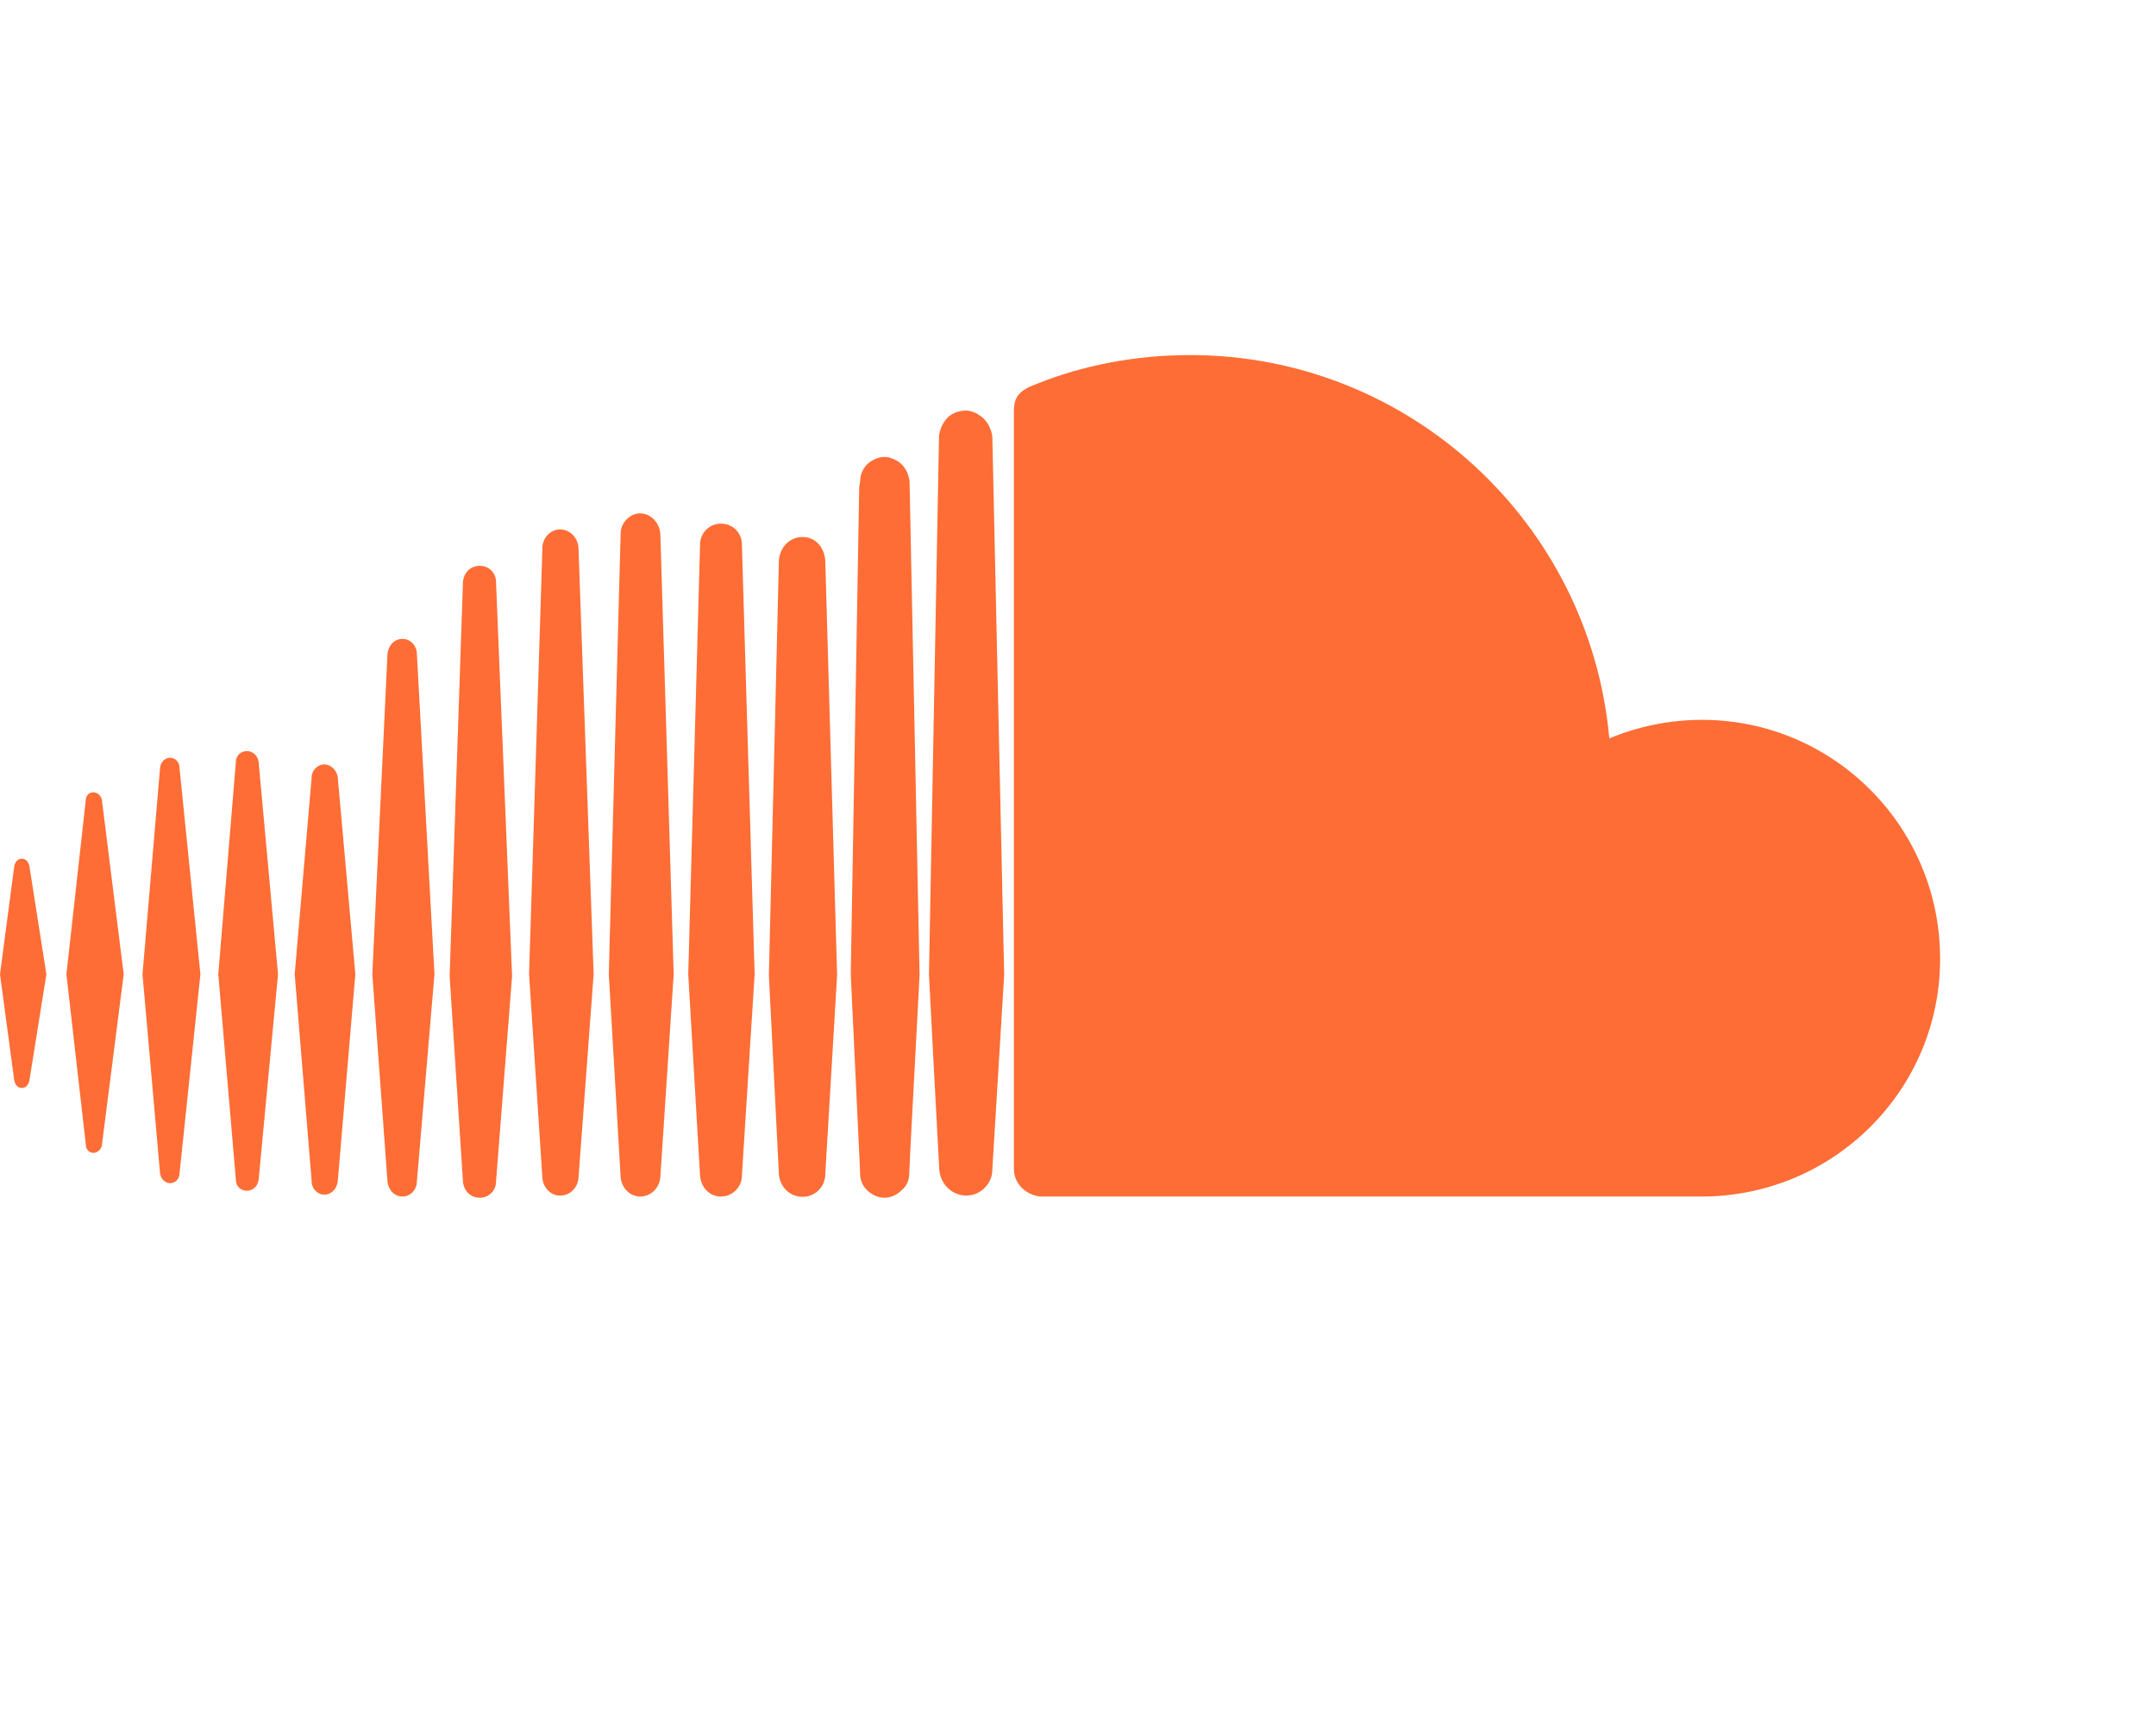
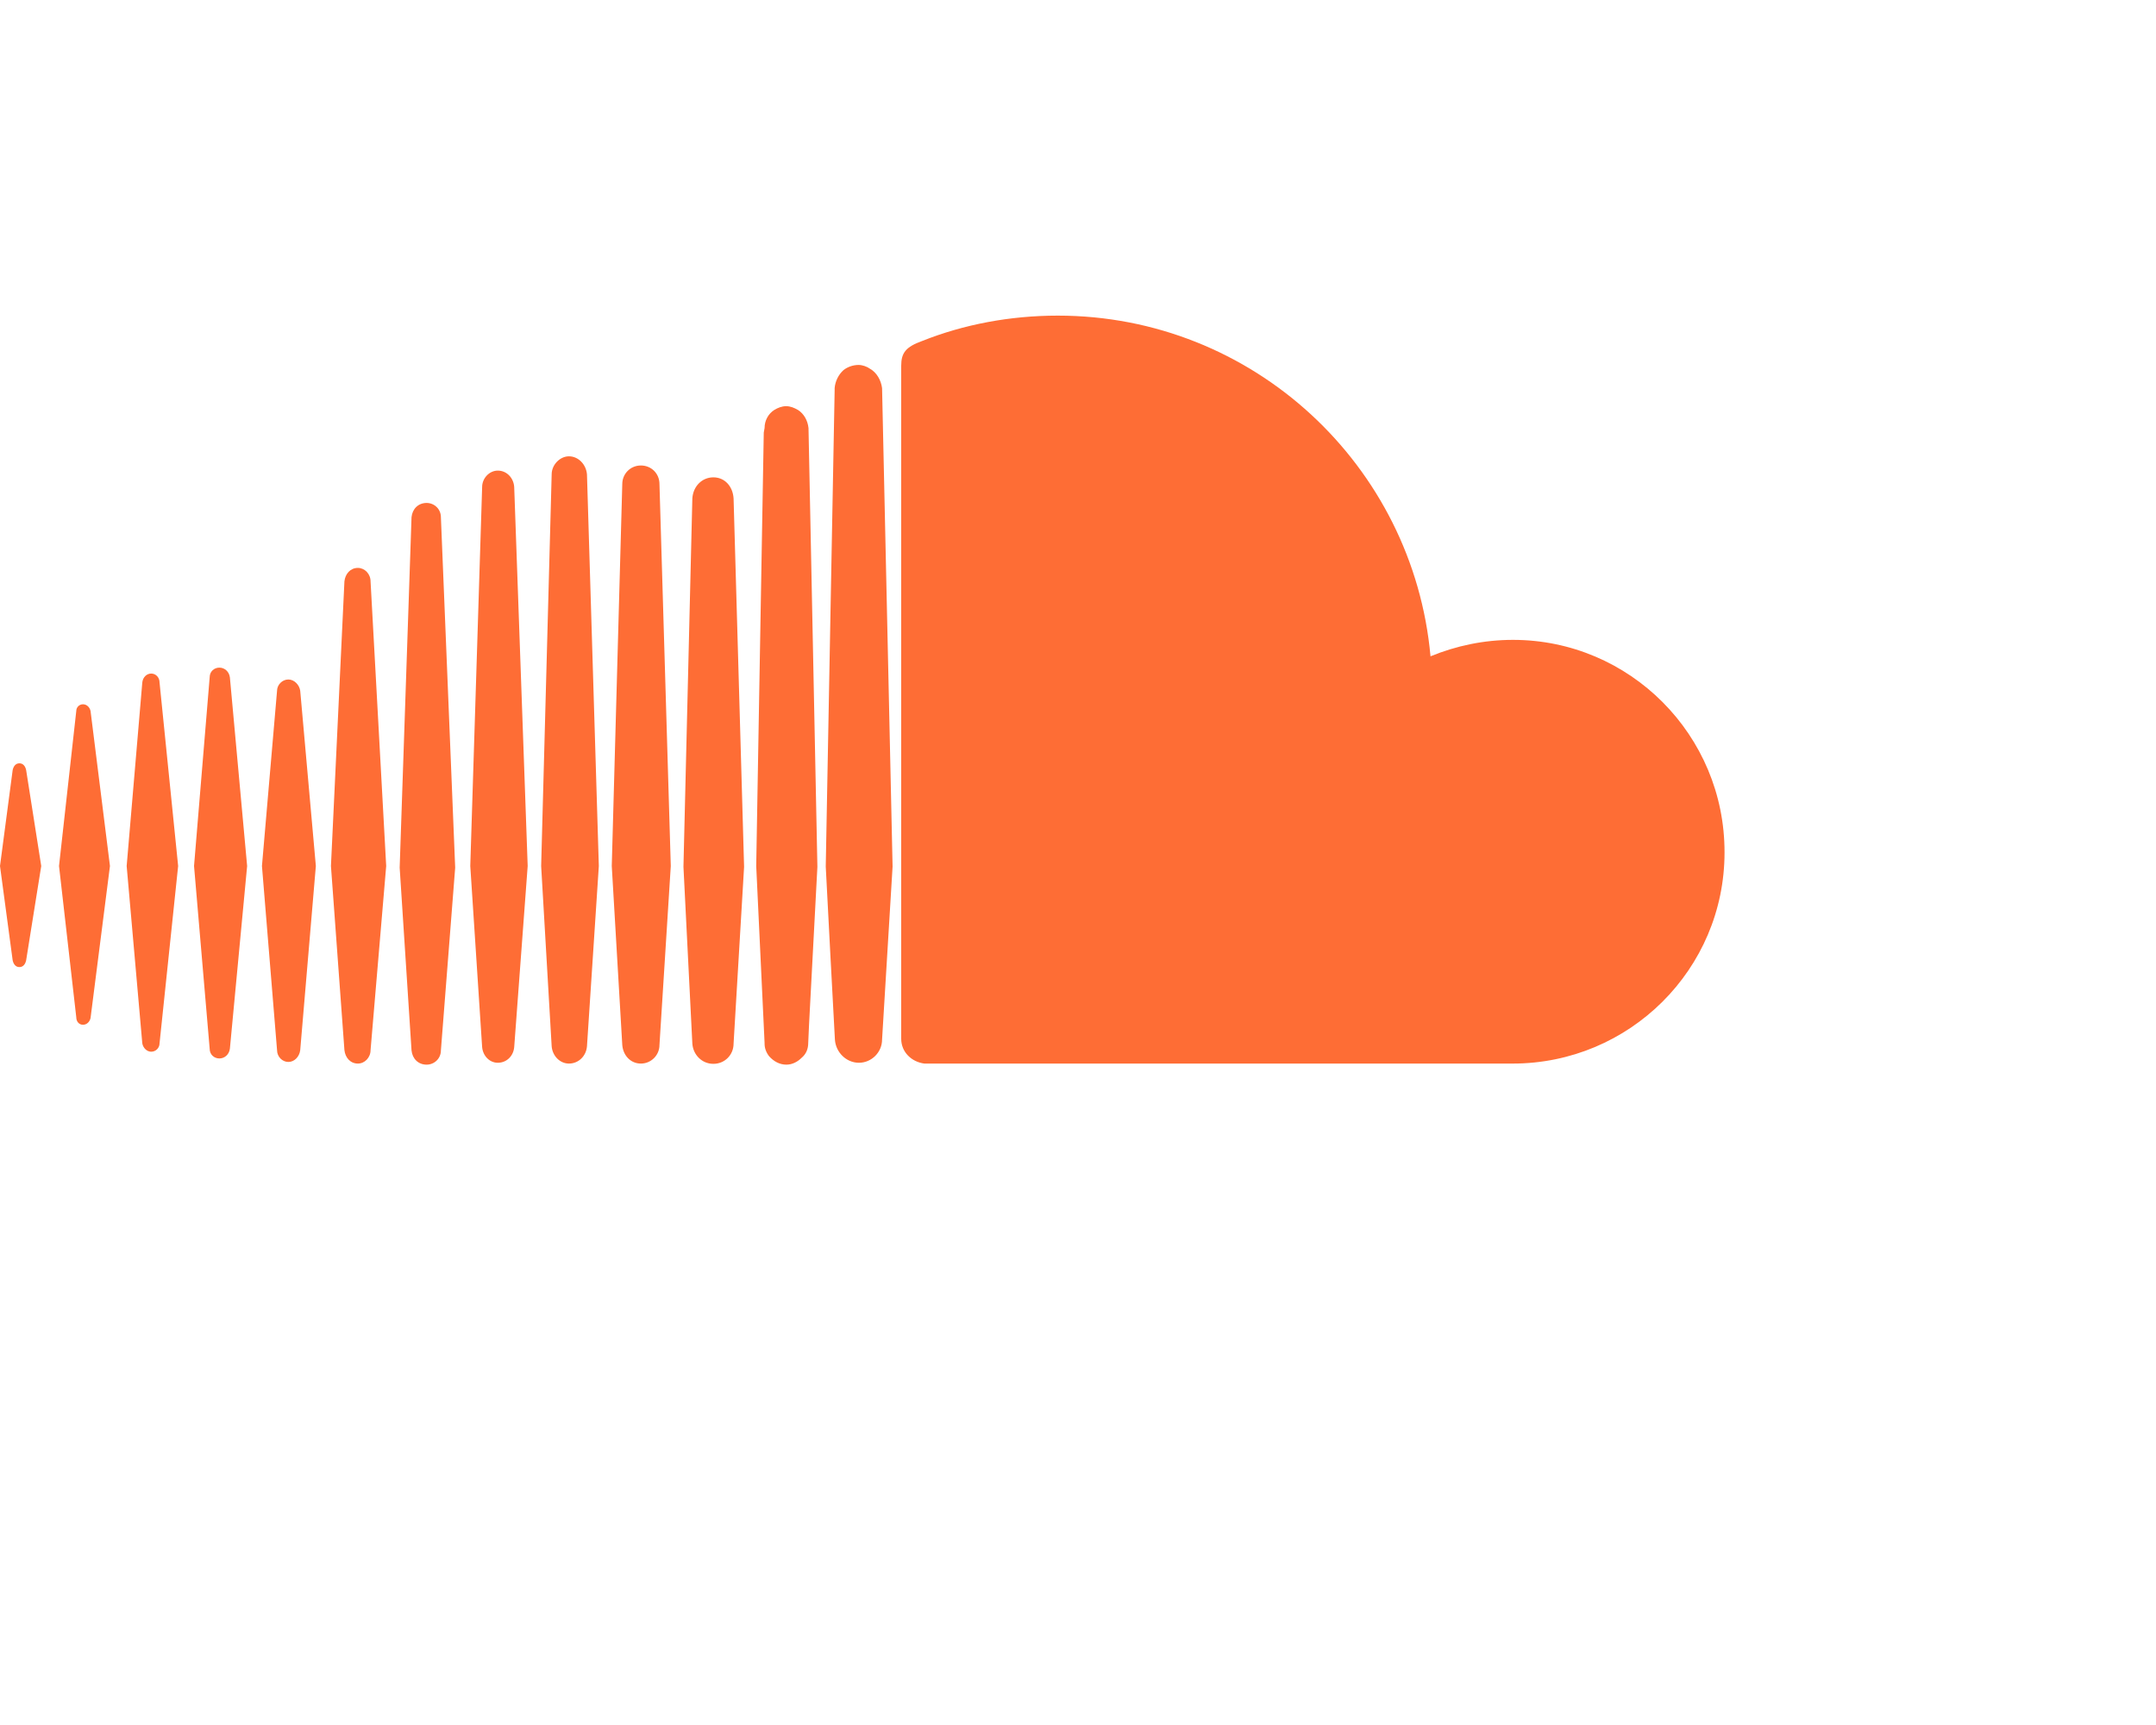
- <svg xmlns="http://www.w3.org/2000/svg" aria-hidden="true" focusable="false" data-prefix="fab" data-icon="soundcloud" class="svg-inline--fa fa-soundcloud" role="img" viewBox="0 0 640 512" style="transform: scale(0.9)">
+ <svg xmlns="http://www.w3.org/2000/svg" aria-hidden="true" focusable="false" data-prefix="fab" data-icon="soundcloud" class="svg-inline--fa fa-soundcloud" role="img" viewBox="0 0 640 512" style="transform: scale(0.8)">
  <path fill="rgb(254, 109, 53)" d="M111.4 256.3l5.8 65-5.8 68.3c-.3 2.5-2.2 4.4-4.4 4.4s-4.2-1.9-4.2-4.4l-5.6-68.3 5.6-65c0-2.2 1.9-4.2 4.2-4.2 2.2 0 4.1 2 4.4 4.2zm21.4-45.6c-2.8 0-4.7 2.2-5 5l-5 105.6 5 68.3c.3 2.8 2.2 5 5 5 2.5 0 4.7-2.2 4.7-5l5.8-68.3-5.8-105.6c0-2.8-2.2-5-4.7-5zm25.5-24.1c-3.1 0-5.3 2.2-5.6 5.3l-4.4 130 4.4 67.8c.3 3.1 2.5 5.3 5.6 5.3 2.8 0 5.3-2.2 5.3-5.3l5.3-67.8-5.3-130c0-3.1-2.5-5.3-5.3-5.3zM7.2 283.2c-1.4 0-2.2 1.1-2.5 2.5L0 321.3l4.7 35c.3 1.4 1.1 2.5 2.5 2.5s2.2-1.1 2.5-2.5l5.6-35-5.6-35.6c-.3-1.4-1.1-2.5-2.5-2.5zm23.6-21.9c-1.4 0-2.5 1.1-2.5 2.5l-6.4 57.5 6.4 56.1c0 1.7 1.1 2.8 2.5 2.8s2.5-1.1 2.8-2.5l7.2-56.4-7.2-57.5c-.3-1.4-1.4-2.5-2.8-2.5zm25.3-11.4c-1.7 0-3.1 1.4-3.3 3.3L47 321.3l5.8 65.8c.3 1.7 1.7 3.1 3.3 3.1 1.7 0 3.1-1.4 3.1-3.1l6.9-65.8-6.9-68.1c0-1.9-1.4-3.3-3.1-3.3zm25.3-2.2c-1.9 0-3.6 1.4-3.6 3.6l-5.8 70 5.8 67.8c0 2.2 1.7 3.6 3.6 3.6s3.6-1.4 3.9-3.6l6.4-67.8-6.4-70c-.3-2.2-2-3.6-3.9-3.6zm241.4-110.9c-1.1-.8-2.8-1.4-4.2-1.4-2.2 0-4.2 .8-5.6 1.9-1.9 1.7-3.1 4.2-3.3 6.7v.8l-3.3 176.7 1.7 32.5 1.7 31.7c.3 4.7 4.2 8.6 8.9 8.6s8.6-3.9 8.6-8.6l3.9-64.2-3.9-177.5c-.4-3-2-5.8-4.5-7.2zm-26.7 15.3c-1.4-.8-2.8-1.4-4.4-1.4s-3.1 .6-4.4 1.4c-2.2 1.4-3.6 3.9-3.6 6.7l-.3 1.7-2.8 160.8s0 .3 3.1 65.6v.3c0 1.7 .6 3.3 1.7 4.7 1.7 1.9 3.9 3.1 6.4 3.1 2.2 0 4.2-1.1 5.6-2.5 1.7-1.4 2.5-3.3 2.5-5.6l.3-6.7 3.1-58.6-3.3-162.8c-.3-2.8-1.7-5.3-3.9-6.7zm-111.4 22.5c-3.1 0-5.8 2.8-5.8 6.1l-4.4 140.6 4.4 67.2c.3 3.3 2.8 5.8 5.8 5.8 3.3 0 5.8-2.5 6.1-5.8l5-67.2-5-140.6c-.2-3.3-2.7-6.1-6.1-6.1zm376.7 62.8c-10.8 0-21.1 2.2-30.6 6.1-6.4-70.8-65.8-126.4-138.3-126.4-17.8 0-35 3.3-50.3 9.4-6.1 2.2-7.8 4.4-7.8 9.2v249.7c0 5 3.9 8.6 8.6 9.2h218.3c43.3 0 78.6-35 78.6-78.3 .1-43.6-35.2-78.9-78.5-78.9zm-296.7-60.3c-4.2 0-7.5 3.3-7.8 7.8l-3.3 136.7 3.3 65.6c.3 4.2 3.6 7.5 7.8 7.5 4.2 0 7.5-3.3 7.5-7.5l3.9-65.6-3.9-136.7c-.3-4.5-3.3-7.8-7.5-7.8zm-53.6-7.8c-3.3 0-6.4 3.1-6.4 6.7l-3.9 145.3 3.9 66.9c.3 3.6 3.1 6.4 6.4 6.4 3.6 0 6.4-2.8 6.7-6.4l4.4-66.9-4.4-145.3c-.3-3.6-3.1-6.7-6.7-6.7zm26.7 3.4c-3.9 0-6.9 3.1-6.9 6.9L227 321.3l3.9 66.4c.3 3.9 3.1 6.9 6.9 6.9s6.9-3.1 6.9-6.9l4.2-66.4-4.2-141.7c0-3.9-3-6.9-6.9-6.9z" />
</svg>
